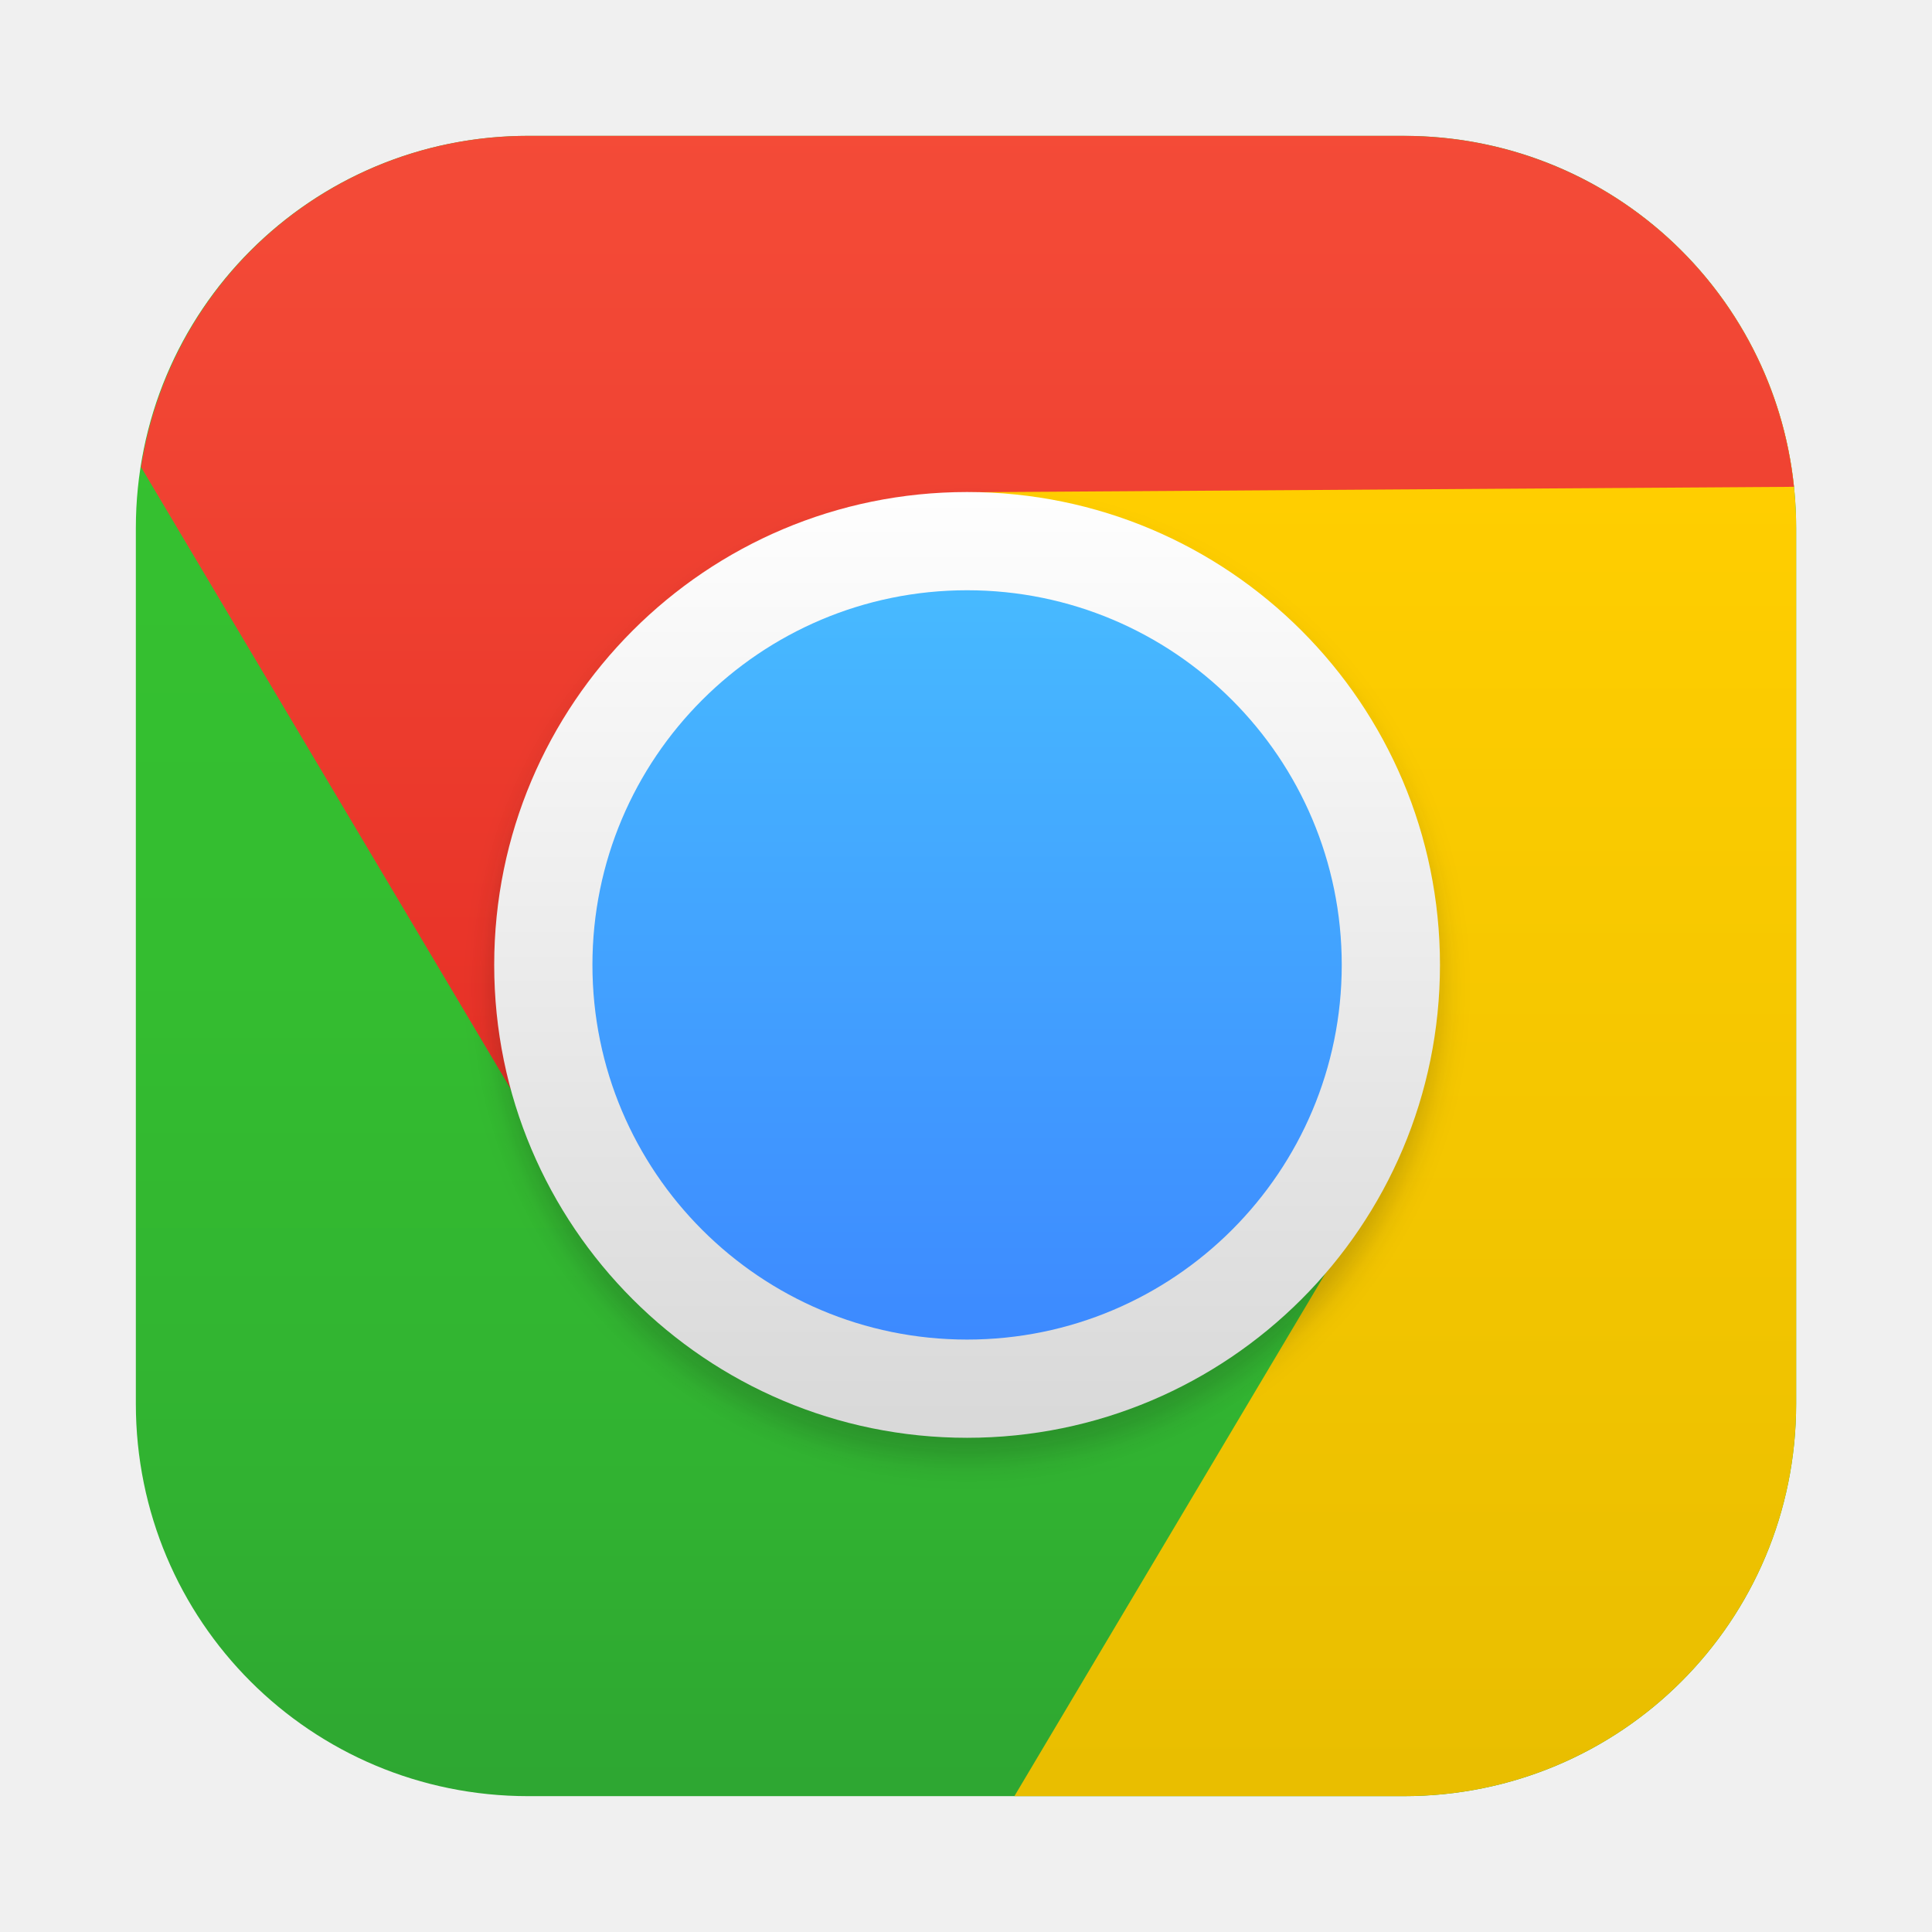
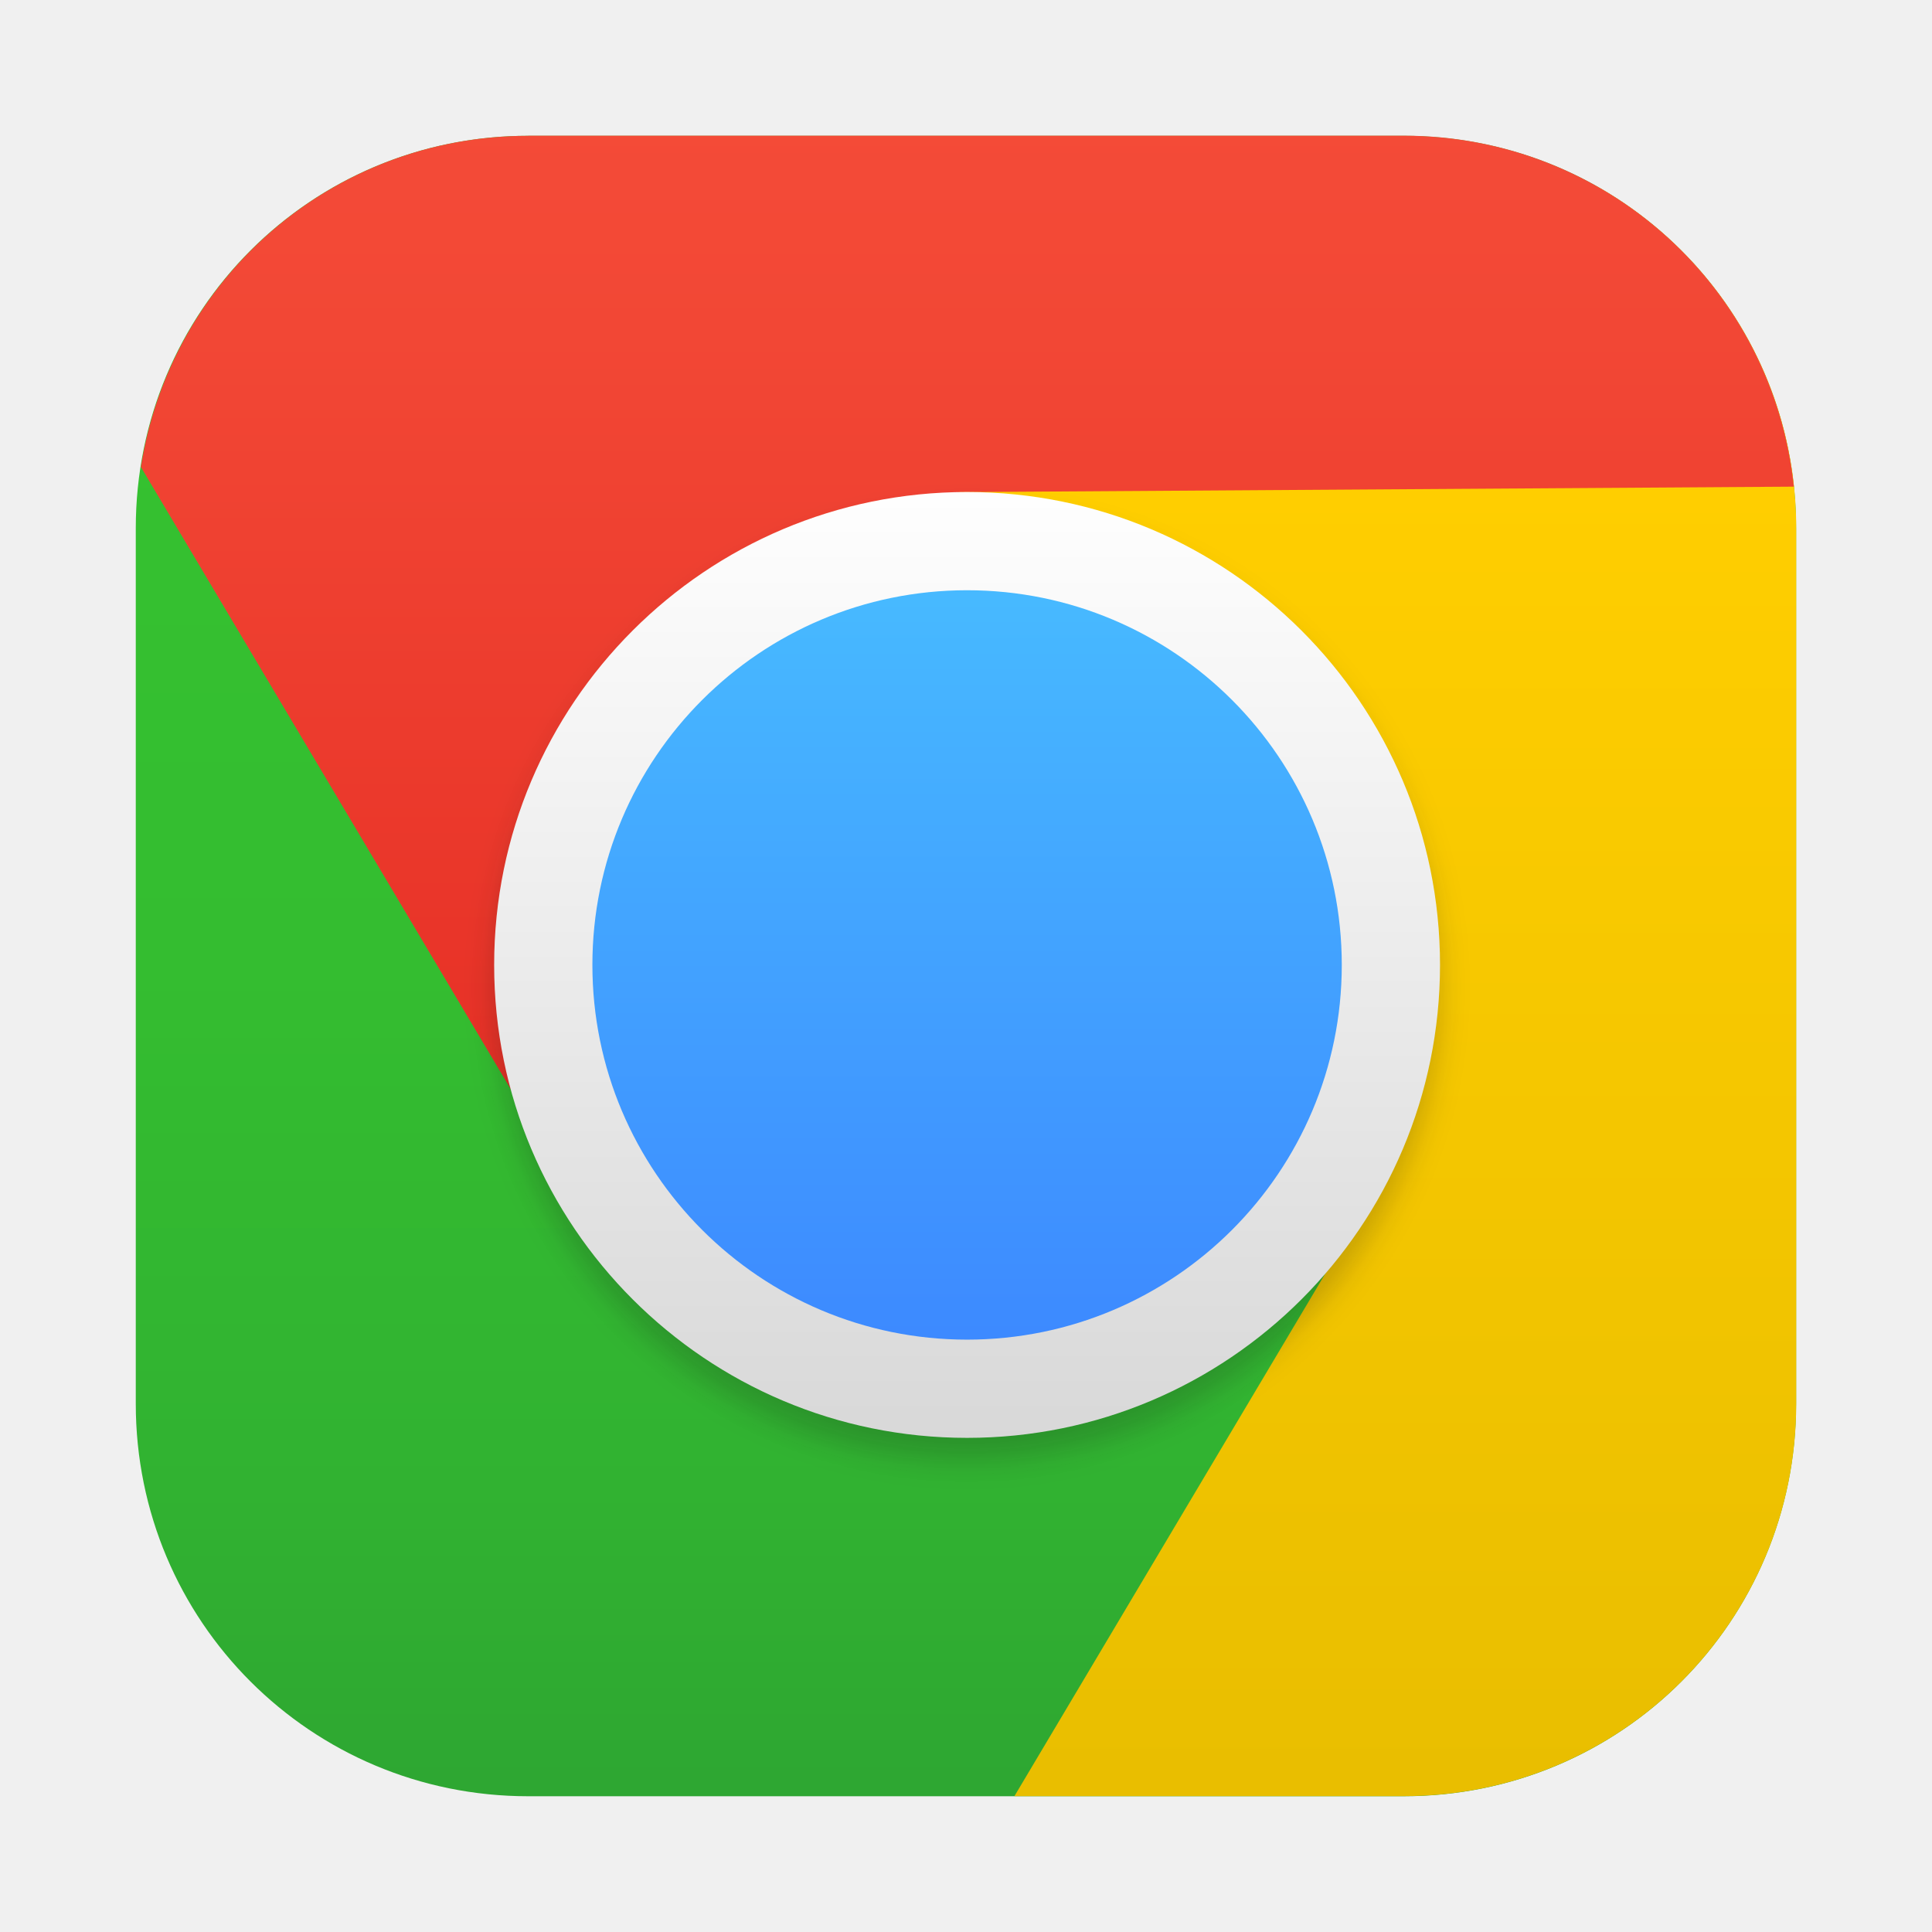
- <svg xmlns="http://www.w3.org/2000/svg" width="64" height="64" version="1.1">
+ <svg xmlns="http://www.w3.org/2000/svg" width="64" height="64" version="1.1" viewBox="0 0 16.933 16.933">
  <defs>
-     <filter id="g" x="-.036" y="-.036" width="1.072" height="1.072" color-interpolation-filters="sRGB">
-       <feGaussianBlur stdDeviation="6.51" />
-     </filter>
-     <style type="text/css" />
-     <style type="text/css" />
-     <style type="text/css" />
-     <style type="text/css" />
-     <style type="text/css" />
-     <style type="text/css" />
-     <style type="text/css" />
-     <linearGradient id="linearGradient1013" x1="17.187" x2="17.187" y1="46.737" y2="199.98" gradientTransform="matrix(.33966 0 0 .33966 -1.9663 -1.9664)" gradientUnits="userSpaceOnUse">
+     <linearGradient id="linearGradient1013" x1="17.187" x2="17.187" y1="46.737" y2="199.98" gradientTransform="matrix(.089868 0 0 .089868 17.849 7.3605)" gradientUnits="userSpaceOnUse">
      <stop stop-color="#35C130" offset="0" />
      <stop stop-color="#34BD30" offset=".348" />
      <stop stop-color="#31B231" offset=".681" />
      <stop stop-color="#2C9F32" offset="1" />
    </linearGradient>
-     <linearGradient id="linearGradient1015" x1="114.75" x2="114.75" y1="56.681" y2="188.93" gradientTransform="matrix(.36818 0 0 .36818 -4.7818 -4.8541)" gradientUnits="userSpaceOnUse">
+     <linearGradient id="linearGradient1015" x1="114.75" x2="114.75" y1="56.681" y2="188.93" gradientTransform="matrix(.097414 0 0 .097414 17.104 6.5965)" gradientUnits="userSpaceOnUse">
      <stop stop-color="#ffce00" offset="0" />
      <stop stop-color="#e6bc00" offset="1" />
    </linearGradient>
-     <linearGradient id="linearGradient1017" x1="97.425" x2="97.425" y1="-9.007" y2="209.87" gradientTransform="matrix(.33966 0 0 .33966 -1.9663 -1.9664)" gradientUnits="userSpaceOnUse">
+     <linearGradient id="linearGradient1017" x1="97.425" x2="97.425" y1="-9.007" y2="209.87" gradientTransform="matrix(.089868 0 0 .089868 17.849 7.3605)" gradientUnits="userSpaceOnUse">
      <stop stop-color="#F6503B" offset="0" />
      <stop stop-color="#F24735" offset=".217" />
      <stop stop-color="#E62F25" offset=".572" />
      <stop stop-color="#D4090D" offset="1" />
    </linearGradient>
-     <linearGradient id="linearGradient1019" x1="103.67" x2="103.67" y1="-4.662" y2="206.5" gradientTransform="matrix(.15665 0 0 .15665 16.371 16.299)" gradientUnits="userSpaceOnUse">
+     <filter id="g" x="-.036" y="-.036" width="1.072" height="1.072" color-interpolation-filters="sRGB">
+       <feGaussianBlur stdDeviation="6.51" />
+     </filter>
+     <linearGradient id="linearGradient1019" x1="103.67" x2="103.67" y1="-4.662" y2="206.5" gradientTransform="matrix(.041447 0 0 .041447 22.701 12.193)" gradientUnits="userSpaceOnUse">
      <stop stop-color="#fff" offset="0" />
      <stop stop-color="#d7d7d7" offset="1" />
    </linearGradient>
-     <linearGradient id="linearGradient1021" x1="95.97" x2="95.97" y1="2.292" y2="198.44" gradientTransform="matrix(.12411 0 0 .12411 19.626 19.553)" gradientUnits="userSpaceOnUse">
+     <linearGradient id="linearGradient1021" x1="95.97" x2="95.97" y1="2.292" y2="198.44" gradientTransform="matrix(.032837 0 0 .032837 23.562 13.054)" gradientUnits="userSpaceOnUse">
      <stop stop-color="#47B9FF" offset="0" />
      <stop stop-color="#3D8AFF" offset="1" />
    </linearGradient>
  </defs>
-   <g transform="matrix(3.7796 0 0 3.7796 71.49 11.957)" fill="#5e4aa6" stroke-width=".265">
-     <circle cx="-330.35" cy="-328.38" r="0" />
-     <circle cx="-312.11" cy="-326.25" r="0" />
-     <circle cx="-306.02" cy="-333.07" r="0" />
-     <circle cx="-308.84" cy="-326.01" r="0" />
+   <g transform="translate(-18.37 -7.8808)">
+     <path d="m23 9.071c-1.906 0-3.44 1.534-3.44 3.44v7.673c0 1.905 1.534 3.44 3.44 3.44h7.672c1.906 0 3.44-1.534 3.44-3.44v-7.673c0-1.905-1.534-3.44-3.44-3.44z" color="#000000" fill="url(#linearGradient1013)" stroke-width=".3" />
+     <path d="m32.364 9.515c-2.181 0.526-10.198 2.564-5.494 3.072 5.407 0.584 3.349 6.064 3.349 6.064l-2.958 4.972h3.412c1.906 0 3.44-1.534 3.44-3.44v-7.673c0-1.289-0.704-2.407-1.748-2.996z" fill="url(#linearGradient1015)" stroke-width=".265" />
+     <path d="m23 9.071c-1.723 0-3.138 1.255-3.395 2.903l3.714 6.248s-0.107-3.256 0.162-3.579c0.269-0.323 1.587-1.561 1.587-1.561l1.802-0.538-0.097-0.35 7.319-0.048c-0.181-1.733-1.638-3.076-3.421-3.076h-7.672z" fill="url(#linearGradient1017)" stroke-width=".3" />
+     <circle transform="matrix(.019101 0 0 .019101 17.066 6.0165)" cx="512" cy="550.36" r="216.99" color="#000000" fill="#111" filter="url(#g)" opacity=".2" stroke-width="15.683" />
+     <circle cx="26.846" cy="16.338" r="4.145" color="#000000" fill="url(#linearGradient1019)" stroke-width=".3" />
+     <circle cx="26.846" cy="16.338" r="3.284" color="#000000" fill="url(#linearGradient1021)" stroke-width=".3" />
  </g>
-   <style type="text/css">.st0{opacity:0.15;fill:#45413C;}
- 	.st1{fill:#FFE500;}
- 	.st2{fill:#EBCB00;}
- 	.st3{fill:none;stroke:#45413C;stroke-linecap:round;stroke-linejoin:round;stroke-miterlimit:10;}
- 	.st4{fill:#FFAA54;}
- 	.st5{fill:#FF8A14;}
- 	.st6{fill:#FFB0CA;stroke:#45413C;stroke-linecap:round;stroke-linejoin:round;stroke-miterlimit:10;}
- 	.st7{fill:#FF87AF;stroke:#45413C;stroke-linecap:round;stroke-linejoin:round;stroke-miterlimit:10;}
- 	.st8{fill:#FFCC99;}
- 	.st9{fill:#FFFFFF;}
- 	.st10{fill:#F0F0F0;}
- 	.st11{fill:#BF8256;}
- 	.st12{fill:#915E3A;}
- 	.st13{fill:#DEA47A;}
- 	.st14{fill:#F0D5A8;}
- 	.st15{fill:#DEBB7E;}
- 	.st16{fill:#F7E5C6;}
- 	.st17{fill:#FF8A14;stroke:#45413C;stroke-linecap:round;stroke-linejoin:round;stroke-miterlimit:10;}
- 	.st18{fill:#FFF5E3;}
- 	.st19{fill:#FFF48C;}
- 	.st20{fill:#FFFACF;}
- 	.st21{fill:#FFFCE5;}
- 	.st22{fill:#FF87AF;}
- 	.st23{fill:#FFB0CA;}
- 	.st24{fill:#FFE500;stroke:#45413C;stroke-linecap:round;stroke-linejoin:round;stroke-miterlimit:10;}
- 	.st25{fill:#9CEB60;stroke:#45413C;stroke-linecap:round;stroke-linejoin:round;stroke-miterlimit:10;}
- 	.st26{fill:#FFFACF;stroke:#45413C;stroke-linecap:round;stroke-linejoin:round;stroke-miterlimit:10;}
- 	.st27{fill:#00F5BC;stroke:#45413C;stroke-linecap:round;stroke-linejoin:round;stroke-miterlimit:10;}
- 	.st28{fill:#BF8256;stroke:#45413C;stroke-linecap:round;stroke-linejoin:round;stroke-miterlimit:10;}
- 	.st29{fill:#FFE3CF;stroke:#45413C;stroke-linecap:round;stroke-linejoin:round;stroke-miterlimit:10;}
- 	.st30{fill:#FF6242;}
- 	.st31{fill:#FF866E;}
- 	.st32{fill:none;stroke:#E04122;stroke-linecap:round;stroke-linejoin:round;stroke-miterlimit:10;}
- 	.st33{fill:#FFFEF2;stroke:#45413C;stroke-linecap:round;stroke-linejoin:round;stroke-miterlimit:10;}
- 	.st34{fill:#FF6242;stroke:#45413C;stroke-linecap:round;stroke-linejoin:round;stroke-miterlimit:10;}
- 	.st35{fill:#FFA694;}
- 	.st36{fill:#FFFFFF;stroke:#45413C;stroke-linecap:round;stroke-linejoin:round;stroke-miterlimit:10;}
- 	.st37{fill:#FFFEF2;}
- 	.st38{fill:#FF6196;}
- 	.st39{fill:#B89558;}
- 	.st40{fill:none;stroke:#915E3A;stroke-linecap:round;stroke-linejoin:round;stroke-miterlimit:10;}
- 	.st41{fill:#DEBB7E;stroke:#45413C;stroke-linecap:round;stroke-linejoin:round;stroke-miterlimit:10;}
- 	.st42{fill:#6DD627;stroke:#45413C;stroke-linecap:round;stroke-linejoin:round;stroke-miterlimit:10;}
- 	.st43{fill:#E5F8FF;}
- 	.st44{fill:#E8F4FA;}
- 	.st45{fill:#E8F4FA;stroke:#45413C;stroke-linecap:round;stroke-linejoin:round;stroke-miterlimit:10;}
- 	.st46{fill:#FFCCDD;}
- 	.st47{fill:#E5F8FF;stroke:#45413C;stroke-linecap:round;stroke-linejoin:round;stroke-miterlimit:10;}
- 	.st48{fill:#00B8F0;stroke:#45413C;stroke-linecap:round;stroke-linejoin:round;stroke-miterlimit:10;}
- 	.st49{fill:#00B8F0;}
- 	.st50{fill:#4ACFFF;}
- 	.st51{fill:#E04122;}
- 	.st52{fill:#E04122;stroke:#45413C;stroke-linecap:round;stroke-linejoin:round;stroke-miterlimit:10;}
- 	.st53{fill:#87898C;}
- 	.st54{fill:#BDBEC0;}
- 	.st55{fill:#656769;}
- 	.st56{fill:#525252;}
- 	.st57{fill:#FFF48C;stroke:#45413C;stroke-linecap:round;stroke-linejoin:round;stroke-miterlimit:10;}
- 	.st58{fill:#6DD627;}
- 	.st59{fill:#EB6D00;}
- 	.st60{fill:#46B000;}
- 	.st61{fill:#80DDFF;}
- 	.st62{fill:#DAEDF7;}
- 	.st63{fill:#BF8DF2;stroke:#45413C;stroke-linecap:round;stroke-linejoin:round;stroke-miterlimit:10;}
- 	.st64{fill:#9F5AE5;stroke:#45413C;stroke-linecap:round;stroke-linejoin:round;stroke-miterlimit:10;}
- 	.st65{fill:#C8FFA1;}
- 	.st66{fill:#E4FFD1;}
- 	.st67{fill:#9CEB60;}
- 	.st68{fill:#E5FEFF;}
- 	.st69{fill:#B8ECFF;}
- 	.st70{fill:#E0E0E0;stroke:#45413C;stroke-linecap:round;stroke-linejoin:round;stroke-miterlimit:10;}
- 	.st71{fill:#E0E0E0;}
- 	.st72{fill:none;stroke:#4F4B45;stroke-linejoin:round;stroke-miterlimit:10;}
- 	.st73{fill:none;stroke:#4F4B45;stroke-linecap:round;stroke-linejoin:round;stroke-miterlimit:10;}
- 	.st74{fill:#E0366F;stroke:#45413C;stroke-linecap:round;stroke-linejoin:round;stroke-miterlimit:10;}
- 	.st75{fill:none;stroke:#45413C;stroke-miterlimit:10;}
- 	.st76{fill:#FF866E;stroke:#45413C;stroke-linecap:round;stroke-linejoin:round;stroke-miterlimit:10;}
- 	.st77{fill:#45413C;stroke:#45413C;stroke-linecap:round;stroke-linejoin:round;stroke-miterlimit:10;}
- 	.st78{fill:#9F5AE5;}
- 	.st79{fill:#803EC2;}
- 	.st80{fill:#803EC2;stroke:#45413C;stroke-linecap:round;stroke-linejoin:round;stroke-miterlimit:10;}
- 	.st81{fill:#BF8DF2;}
- 	.st82{fill:#FFAA54;stroke:#45413C;stroke-linecap:round;stroke-linejoin:round;stroke-miterlimit:10;}
- 	.st83{fill:none;stroke:#45413C;stroke-linejoin:round;stroke-miterlimit:10;}
- 	.st84{fill:#FFCCDD;stroke:#45413C;stroke-linecap:round;stroke-linejoin:round;stroke-miterlimit:10;}
- 	.st85{fill:#FF6196;stroke:#45413C;stroke-linecap:round;stroke-linejoin:round;stroke-miterlimit:10;}
- 	.st86{fill:#FFE5EE;}
- 	.st87{fill:#F7E5C6;stroke:#45413C;stroke-linecap:round;stroke-linejoin:round;stroke-miterlimit:10;}
- 	.st88{fill:#E5FFF9;}
- 	.st89{fill:none;stroke:#45413C;stroke-width:1.006;stroke-linecap:round;stroke-linejoin:round;stroke-miterlimit:10;}
- 	.st90{fill:#4AEFF7;}
- 	.st91{fill:#A6FBFF;}
- 	.st92{fill:#E5FEFF;stroke:#45413C;stroke-linecap:round;stroke-linejoin:round;stroke-miterlimit:10;}
- 	.st93{fill:#46B000;stroke:#45413C;stroke-linecap:round;stroke-linejoin:round;stroke-miterlimit:10;}
- 	.st94{fill:#FFFFFF;stroke:#45413C;stroke-linejoin:round;stroke-miterlimit:10;}
- 	.st95{fill:#FFFFFF;stroke:#45413C;stroke-miterlimit:10;}
- 	.st96{fill:#009FD9;}
- 	.st97{fill:#00DFEB;}
- 	.st98{fill:#C0DCEB;stroke:#45413C;stroke-linecap:round;stroke-linejoin:round;stroke-miterlimit:10;}
- 	.st99{fill:#00DFEB;stroke:#45413C;stroke-linecap:round;stroke-linejoin:round;stroke-miterlimit:10;}
- 	.st100{fill:#FFE5EE;stroke:#45413C;stroke-linecap:round;stroke-linejoin:round;stroke-miterlimit:10;}
- 	.st101{fill:#8CA4B8;}
- 	.st102{fill:#ADC4D9;}
- 	.st103{fill:#656769;stroke:#45413C;stroke-linecap:round;stroke-linejoin:round;stroke-miterlimit:10;}
- 	.st104{fill:#F0F0F0;stroke:#45413C;stroke-linecap:round;stroke-linejoin:round;stroke-miterlimit:10;}
- 	.st105{fill:#C0DCEB;}
- 	.st106{fill:#45413C;}
- 	.st107{fill:#FFCABF;}
- 	.st108{fill:#87898C;stroke:#45413C;stroke-linecap:round;stroke-linejoin:round;stroke-miterlimit:10;}
- 	.st109{fill:#EBCB00;stroke:#45413C;stroke-linecap:round;stroke-linejoin:round;stroke-miterlimit:10;}</style>
-   <style type="text/css">.st0{opacity:0.15;fill:#45413C;}
- 	.st1{fill:#FFE500;}
- 	.st2{fill:#EBCB00;}
- 	.st3{fill:none;stroke:#45413C;stroke-linecap:round;stroke-linejoin:round;stroke-miterlimit:10;}
- 	.st4{fill:#FFAA54;}
- 	.st5{fill:#FF8A14;}
- 	.st6{fill:#FFB0CA;stroke:#45413C;stroke-linecap:round;stroke-linejoin:round;stroke-miterlimit:10;}
- 	.st7{fill:#FF87AF;stroke:#45413C;stroke-linecap:round;stroke-linejoin:round;stroke-miterlimit:10;}
- 	.st8{fill:#FFCC99;}
- 	.st9{fill:#FFFFFF;}
- 	.st10{fill:#F0F0F0;}
- 	.st11{fill:#BF8256;}
- 	.st12{fill:#915E3A;}
- 	.st13{fill:#DEA47A;}
- 	.st14{fill:#F0D5A8;}
- 	.st15{fill:#DEBB7E;}
- 	.st16{fill:#F7E5C6;}
- 	.st17{fill:#FF8A14;stroke:#45413C;stroke-linecap:round;stroke-linejoin:round;stroke-miterlimit:10;}
- 	.st18{fill:#FFF5E3;}
- 	.st19{fill:#FFF48C;}
- 	.st20{fill:#FFFACF;}
- 	.st21{fill:#FFFCE5;}
- 	.st22{fill:#FF87AF;}
- 	.st23{fill:#FFB0CA;}
- 	.st24{fill:#FFE500;stroke:#45413C;stroke-linecap:round;stroke-linejoin:round;stroke-miterlimit:10;}
- 	.st25{fill:#9CEB60;stroke:#45413C;stroke-linecap:round;stroke-linejoin:round;stroke-miterlimit:10;}
- 	.st26{fill:#FFFACF;stroke:#45413C;stroke-linecap:round;stroke-linejoin:round;stroke-miterlimit:10;}
- 	.st27{fill:#00F5BC;stroke:#45413C;stroke-linecap:round;stroke-linejoin:round;stroke-miterlimit:10;}
- 	.st28{fill:#BF8256;stroke:#45413C;stroke-linecap:round;stroke-linejoin:round;stroke-miterlimit:10;}
- 	.st29{fill:#FFE3CF;stroke:#45413C;stroke-linecap:round;stroke-linejoin:round;stroke-miterlimit:10;}
- 	.st30{fill:#FF6242;}
- 	.st31{fill:#FF866E;}
- 	.st32{fill:none;stroke:#E04122;stroke-linecap:round;stroke-linejoin:round;stroke-miterlimit:10;}
- 	.st33{fill:#FFFEF2;stroke:#45413C;stroke-linecap:round;stroke-linejoin:round;stroke-miterlimit:10;}
- 	.st34{fill:#FF6242;stroke:#45413C;stroke-linecap:round;stroke-linejoin:round;stroke-miterlimit:10;}
- 	.st35{fill:#FFA694;}
- 	.st36{fill:#FFFFFF;stroke:#45413C;stroke-linecap:round;stroke-linejoin:round;stroke-miterlimit:10;}
- 	.st37{fill:#FFFEF2;}
- 	.st38{fill:#FF6196;}
- 	.st39{fill:#B89558;}
- 	.st40{fill:none;stroke:#915E3A;stroke-linecap:round;stroke-linejoin:round;stroke-miterlimit:10;}
- 	.st41{fill:#DEBB7E;stroke:#45413C;stroke-linecap:round;stroke-linejoin:round;stroke-miterlimit:10;}
- 	.st42{fill:#6DD627;stroke:#45413C;stroke-linecap:round;stroke-linejoin:round;stroke-miterlimit:10;}
- 	.st43{fill:#E5F8FF;}
- 	.st44{fill:#E8F4FA;}
- 	.st45{fill:#E8F4FA;stroke:#45413C;stroke-linecap:round;stroke-linejoin:round;stroke-miterlimit:10;}
- 	.st46{fill:#FFCCDD;}
- 	.st47{fill:#E5F8FF;stroke:#45413C;stroke-linecap:round;stroke-linejoin:round;stroke-miterlimit:10;}
- 	.st48{fill:#00B8F0;stroke:#45413C;stroke-linecap:round;stroke-linejoin:round;stroke-miterlimit:10;}
- 	.st49{fill:#00B8F0;}
- 	.st50{fill:#4ACFFF;}
- 	.st51{fill:#E04122;}
- 	.st52{fill:#E04122;stroke:#45413C;stroke-linecap:round;stroke-linejoin:round;stroke-miterlimit:10;}
- 	.st53{fill:#87898C;}
- 	.st54{fill:#BDBEC0;}
- 	.st55{fill:#656769;}
- 	.st56{fill:#525252;}
- 	.st57{fill:#FFF48C;stroke:#45413C;stroke-linecap:round;stroke-linejoin:round;stroke-miterlimit:10;}
- 	.st58{fill:#6DD627;}
- 	.st59{fill:#EB6D00;}
- 	.st60{fill:#46B000;}
- 	.st61{fill:#80DDFF;}
- 	.st62{fill:#DAEDF7;}
- 	.st63{fill:#BF8DF2;stroke:#45413C;stroke-linecap:round;stroke-linejoin:round;stroke-miterlimit:10;}
- 	.st64{fill:#9F5AE5;stroke:#45413C;stroke-linecap:round;stroke-linejoin:round;stroke-miterlimit:10;}
- 	.st65{fill:#C8FFA1;}
- 	.st66{fill:#E4FFD1;}
- 	.st67{fill:#9CEB60;}
- 	.st68{fill:#E5FEFF;}
- 	.st69{fill:#B8ECFF;}
- 	.st70{fill:#E0E0E0;stroke:#45413C;stroke-linecap:round;stroke-linejoin:round;stroke-miterlimit:10;}
- 	.st71{fill:#E0E0E0;}
- 	.st72{fill:none;stroke:#4F4B45;stroke-linejoin:round;stroke-miterlimit:10;}
- 	.st73{fill:none;stroke:#4F4B45;stroke-linecap:round;stroke-linejoin:round;stroke-miterlimit:10;}
- 	.st74{fill:#E0366F;stroke:#45413C;stroke-linecap:round;stroke-linejoin:round;stroke-miterlimit:10;}
- 	.st75{fill:none;stroke:#45413C;stroke-miterlimit:10;}
- 	.st76{fill:#FF866E;stroke:#45413C;stroke-linecap:round;stroke-linejoin:round;stroke-miterlimit:10;}
- 	.st77{fill:#45413C;stroke:#45413C;stroke-linecap:round;stroke-linejoin:round;stroke-miterlimit:10;}
- 	.st78{fill:#9F5AE5;}
- 	.st79{fill:#803EC2;}
- 	.st80{fill:#803EC2;stroke:#45413C;stroke-linecap:round;stroke-linejoin:round;stroke-miterlimit:10;}
- 	.st81{fill:#BF8DF2;}
- 	.st82{fill:#FFAA54;stroke:#45413C;stroke-linecap:round;stroke-linejoin:round;stroke-miterlimit:10;}
- 	.st83{fill:none;stroke:#45413C;stroke-linejoin:round;stroke-miterlimit:10;}
- 	.st84{fill:#FFCCDD;stroke:#45413C;stroke-linecap:round;stroke-linejoin:round;stroke-miterlimit:10;}
- 	.st85{fill:#FF6196;stroke:#45413C;stroke-linecap:round;stroke-linejoin:round;stroke-miterlimit:10;}
- 	.st86{fill:#FFE5EE;}
- 	.st87{fill:#F7E5C6;stroke:#45413C;stroke-linecap:round;stroke-linejoin:round;stroke-miterlimit:10;}
- 	.st88{fill:#E5FFF9;}
- 	.st89{fill:none;stroke:#45413C;stroke-width:1.006;stroke-linecap:round;stroke-linejoin:round;stroke-miterlimit:10;}
- 	.st90{fill:#4AEFF7;}
- 	.st91{fill:#A6FBFF;}
- 	.st92{fill:#E5FEFF;stroke:#45413C;stroke-linecap:round;stroke-linejoin:round;stroke-miterlimit:10;}
- 	.st93{fill:#46B000;stroke:#45413C;stroke-linecap:round;stroke-linejoin:round;stroke-miterlimit:10;}
- 	.st94{fill:#FFFFFF;stroke:#45413C;stroke-linejoin:round;stroke-miterlimit:10;}
- 	.st95{fill:#FFFFFF;stroke:#45413C;stroke-miterlimit:10;}
- 	.st96{fill:#009FD9;}
- 	.st97{fill:#00DFEB;}
- 	.st98{fill:#C0DCEB;stroke:#45413C;stroke-linecap:round;stroke-linejoin:round;stroke-miterlimit:10;}
- 	.st99{fill:#00DFEB;stroke:#45413C;stroke-linecap:round;stroke-linejoin:round;stroke-miterlimit:10;}
- 	.st100{fill:#FFE5EE;stroke:#45413C;stroke-linecap:round;stroke-linejoin:round;stroke-miterlimit:10;}
- 	.st101{fill:#8CA4B8;}
- 	.st102{fill:#ADC4D9;}
- 	.st103{fill:#656769;stroke:#45413C;stroke-linecap:round;stroke-linejoin:round;stroke-miterlimit:10;}
- 	.st104{fill:#F0F0F0;stroke:#45413C;stroke-linecap:round;stroke-linejoin:round;stroke-miterlimit:10;}
- 	.st105{fill:#C0DCEB;}
- 	.st106{fill:#45413C;}
- 	.st107{fill:#FFCABF;}
- 	.st108{fill:#87898C;stroke:#45413C;stroke-linecap:round;stroke-linejoin:round;stroke-miterlimit:10;}
- 	.st109{fill:#EBCB00;stroke:#45413C;stroke-linecap:round;stroke-linejoin:round;stroke-miterlimit:10;}</style>
-   <style type="text/css">.st0{opacity:0.15;fill:#45413C;}
- 	.st1{fill:#FFE500;}
- 	.st2{fill:#EBCB00;}
- 	.st3{fill:none;stroke:#45413C;stroke-linecap:round;stroke-linejoin:round;stroke-miterlimit:10;}
- 	.st4{fill:#FFAA54;}
- 	.st5{fill:#FF8A14;}
- 	.st6{fill:#FFB0CA;stroke:#45413C;stroke-linecap:round;stroke-linejoin:round;stroke-miterlimit:10;}
- 	.st7{fill:#FF87AF;stroke:#45413C;stroke-linecap:round;stroke-linejoin:round;stroke-miterlimit:10;}
- 	.st8{fill:#FFCC99;}
- 	.st9{fill:#FFFFFF;}
- 	.st10{fill:#F0F0F0;}
- 	.st11{fill:#BF8256;}
- 	.st12{fill:#915E3A;}
- 	.st13{fill:#DEA47A;}
- 	.st14{fill:#F0D5A8;}
- 	.st15{fill:#DEBB7E;}
- 	.st16{fill:#F7E5C6;}
- 	.st17{fill:#FF8A14;stroke:#45413C;stroke-linecap:round;stroke-linejoin:round;stroke-miterlimit:10;}
- 	.st18{fill:#FFF5E3;}
- 	.st19{fill:#FFF48C;}
- 	.st20{fill:#FFFACF;}
- 	.st21{fill:#FFFCE5;}
- 	.st22{fill:#FF87AF;}
- 	.st23{fill:#FFB0CA;}
- 	.st24{fill:#FFE500;stroke:#45413C;stroke-linecap:round;stroke-linejoin:round;stroke-miterlimit:10;}
- 	.st25{fill:#9CEB60;stroke:#45413C;stroke-linecap:round;stroke-linejoin:round;stroke-miterlimit:10;}
- 	.st26{fill:#FFFACF;stroke:#45413C;stroke-linecap:round;stroke-linejoin:round;stroke-miterlimit:10;}
- 	.st27{fill:#00F5BC;stroke:#45413C;stroke-linecap:round;stroke-linejoin:round;stroke-miterlimit:10;}
- 	.st28{fill:#BF8256;stroke:#45413C;stroke-linecap:round;stroke-linejoin:round;stroke-miterlimit:10;}
- 	.st29{fill:#FFE3CF;stroke:#45413C;stroke-linecap:round;stroke-linejoin:round;stroke-miterlimit:10;}
- 	.st30{fill:#FF6242;}
- 	.st31{fill:#FF866E;}
- 	.st32{fill:none;stroke:#E04122;stroke-linecap:round;stroke-linejoin:round;stroke-miterlimit:10;}
- 	.st33{fill:#FFFEF2;stroke:#45413C;stroke-linecap:round;stroke-linejoin:round;stroke-miterlimit:10;}
- 	.st34{fill:#FF6242;stroke:#45413C;stroke-linecap:round;stroke-linejoin:round;stroke-miterlimit:10;}
- 	.st35{fill:#FFA694;}
- 	.st36{fill:#FFFFFF;stroke:#45413C;stroke-linecap:round;stroke-linejoin:round;stroke-miterlimit:10;}
- 	.st37{fill:#FFFEF2;}
- 	.st38{fill:#FF6196;}
- 	.st39{fill:#B89558;}
- 	.st40{fill:none;stroke:#915E3A;stroke-linecap:round;stroke-linejoin:round;stroke-miterlimit:10;}
- 	.st41{fill:#DEBB7E;stroke:#45413C;stroke-linecap:round;stroke-linejoin:round;stroke-miterlimit:10;}
- 	.st42{fill:#6DD627;stroke:#45413C;stroke-linecap:round;stroke-linejoin:round;stroke-miterlimit:10;}
- 	.st43{fill:#E5F8FF;}
- 	.st44{fill:#E8F4FA;}
- 	.st45{fill:#E8F4FA;stroke:#45413C;stroke-linecap:round;stroke-linejoin:round;stroke-miterlimit:10;}
- 	.st46{fill:#FFCCDD;}
- 	.st47{fill:#E5F8FF;stroke:#45413C;stroke-linecap:round;stroke-linejoin:round;stroke-miterlimit:10;}
- 	.st48{fill:#00B8F0;stroke:#45413C;stroke-linecap:round;stroke-linejoin:round;stroke-miterlimit:10;}
- 	.st49{fill:#00B8F0;}
- 	.st50{fill:#4ACFFF;}
- 	.st51{fill:#E04122;}
- 	.st52{fill:#E04122;stroke:#45413C;stroke-linecap:round;stroke-linejoin:round;stroke-miterlimit:10;}
- 	.st53{fill:#87898C;}
- 	.st54{fill:#BDBEC0;}
- 	.st55{fill:#656769;}
- 	.st56{fill:#525252;}
- 	.st57{fill:#FFF48C;stroke:#45413C;stroke-linecap:round;stroke-linejoin:round;stroke-miterlimit:10;}
- 	.st58{fill:#6DD627;}
- 	.st59{fill:#EB6D00;}
- 	.st60{fill:#46B000;}
- 	.st61{fill:#80DDFF;}
- 	.st62{fill:#DAEDF7;}
- 	.st63{fill:#BF8DF2;stroke:#45413C;stroke-linecap:round;stroke-linejoin:round;stroke-miterlimit:10;}
- 	.st64{fill:#9F5AE5;stroke:#45413C;stroke-linecap:round;stroke-linejoin:round;stroke-miterlimit:10;}
- 	.st65{fill:#C8FFA1;}
- 	.st66{fill:#E4FFD1;}
- 	.st67{fill:#9CEB60;}
- 	.st68{fill:#E5FEFF;}
- 	.st69{fill:#B8ECFF;}
- 	.st70{fill:#E0E0E0;stroke:#45413C;stroke-linecap:round;stroke-linejoin:round;stroke-miterlimit:10;}
- 	.st71{fill:#E0E0E0;}
- 	.st72{fill:none;stroke:#4F4B45;stroke-linejoin:round;stroke-miterlimit:10;}
- 	.st73{fill:none;stroke:#4F4B45;stroke-linecap:round;stroke-linejoin:round;stroke-miterlimit:10;}
- 	.st74{fill:#E0366F;stroke:#45413C;stroke-linecap:round;stroke-linejoin:round;stroke-miterlimit:10;}
- 	.st75{fill:none;stroke:#45413C;stroke-miterlimit:10;}
- 	.st76{fill:#FF866E;stroke:#45413C;stroke-linecap:round;stroke-linejoin:round;stroke-miterlimit:10;}
- 	.st77{fill:#45413C;stroke:#45413C;stroke-linecap:round;stroke-linejoin:round;stroke-miterlimit:10;}
- 	.st78{fill:#9F5AE5;}
- 	.st79{fill:#803EC2;}
- 	.st80{fill:#803EC2;stroke:#45413C;stroke-linecap:round;stroke-linejoin:round;stroke-miterlimit:10;}
- 	.st81{fill:#BF8DF2;}
- 	.st82{fill:#FFAA54;stroke:#45413C;stroke-linecap:round;stroke-linejoin:round;stroke-miterlimit:10;}
- 	.st83{fill:none;stroke:#45413C;stroke-linejoin:round;stroke-miterlimit:10;}
- 	.st84{fill:#FFCCDD;stroke:#45413C;stroke-linecap:round;stroke-linejoin:round;stroke-miterlimit:10;}
- 	.st85{fill:#FF6196;stroke:#45413C;stroke-linecap:round;stroke-linejoin:round;stroke-miterlimit:10;}
- 	.st86{fill:#FFE5EE;}
- 	.st87{fill:#F7E5C6;stroke:#45413C;stroke-linecap:round;stroke-linejoin:round;stroke-miterlimit:10;}
- 	.st88{fill:#E5FFF9;}
- 	.st89{fill:none;stroke:#45413C;stroke-width:1.006;stroke-linecap:round;stroke-linejoin:round;stroke-miterlimit:10;}
- 	.st90{fill:#4AEFF7;}
- 	.st91{fill:#A6FBFF;}
- 	.st92{fill:#E5FEFF;stroke:#45413C;stroke-linecap:round;stroke-linejoin:round;stroke-miterlimit:10;}
- 	.st93{fill:#46B000;stroke:#45413C;stroke-linecap:round;stroke-linejoin:round;stroke-miterlimit:10;}
- 	.st94{fill:#FFFFFF;stroke:#45413C;stroke-linejoin:round;stroke-miterlimit:10;}
- 	.st95{fill:#FFFFFF;stroke:#45413C;stroke-miterlimit:10;}
- 	.st96{fill:#009FD9;}
- 	.st97{fill:#00DFEB;}
- 	.st98{fill:#C0DCEB;stroke:#45413C;stroke-linecap:round;stroke-linejoin:round;stroke-miterlimit:10;}
- 	.st99{fill:#00DFEB;stroke:#45413C;stroke-linecap:round;stroke-linejoin:round;stroke-miterlimit:10;}
- 	.st100{fill:#FFE5EE;stroke:#45413C;stroke-linecap:round;stroke-linejoin:round;stroke-miterlimit:10;}
- 	.st101{fill:#8CA4B8;}
- 	.st102{fill:#ADC4D9;}
- 	.st103{fill:#656769;stroke:#45413C;stroke-linecap:round;stroke-linejoin:round;stroke-miterlimit:10;}
- 	.st104{fill:#F0F0F0;stroke:#45413C;stroke-linecap:round;stroke-linejoin:round;stroke-miterlimit:10;}
- 	.st105{fill:#C0DCEB;}
- 	.st106{fill:#45413C;}
- 	.st107{fill:#FFCABF;}
- 	.st108{fill:#87898C;stroke:#45413C;stroke-linecap:round;stroke-linejoin:round;stroke-miterlimit:10;}
- 	.st109{fill:#EBCB00;stroke:#45413C;stroke-linecap:round;stroke-linejoin:round;stroke-miterlimit:10;}</style>
-   <style type="text/css">.st0{opacity:0.15;fill:#45413C;}
- 	.st1{fill:#FFE500;}
- 	.st2{fill:#EBCB00;}
- 	.st3{fill:none;stroke:#45413C;stroke-linecap:round;stroke-linejoin:round;stroke-miterlimit:10;}
- 	.st4{fill:#FFAA54;}
- 	.st5{fill:#FF8A14;}
- 	.st6{fill:#FFB0CA;stroke:#45413C;stroke-linecap:round;stroke-linejoin:round;stroke-miterlimit:10;}
- 	.st7{fill:#FF87AF;stroke:#45413C;stroke-linecap:round;stroke-linejoin:round;stroke-miterlimit:10;}
- 	.st8{fill:#FFCC99;}
- 	.st9{fill:#FFFFFF;}
- 	.st10{fill:#F0F0F0;}
- 	.st11{fill:#BF8256;}
- 	.st12{fill:#915E3A;}
- 	.st13{fill:#DEA47A;}
- 	.st14{fill:#F0D5A8;}
- 	.st15{fill:#DEBB7E;}
- 	.st16{fill:#F7E5C6;}
- 	.st17{fill:#FF8A14;stroke:#45413C;stroke-linecap:round;stroke-linejoin:round;stroke-miterlimit:10;}
- 	.st18{fill:#FFF5E3;}
- 	.st19{fill:#FFF48C;}
- 	.st20{fill:#FFFACF;}
- 	.st21{fill:#FFFCE5;}
- 	.st22{fill:#FF87AF;}
- 	.st23{fill:#FFB0CA;}
- 	.st24{fill:#FFE500;stroke:#45413C;stroke-linecap:round;stroke-linejoin:round;stroke-miterlimit:10;}
- 	.st25{fill:#9CEB60;stroke:#45413C;stroke-linecap:round;stroke-linejoin:round;stroke-miterlimit:10;}
- 	.st26{fill:#FFFACF;stroke:#45413C;stroke-linecap:round;stroke-linejoin:round;stroke-miterlimit:10;}
- 	.st27{fill:#00F5BC;stroke:#45413C;stroke-linecap:round;stroke-linejoin:round;stroke-miterlimit:10;}
- 	.st28{fill:#BF8256;stroke:#45413C;stroke-linecap:round;stroke-linejoin:round;stroke-miterlimit:10;}
- 	.st29{fill:#FFE3CF;stroke:#45413C;stroke-linecap:round;stroke-linejoin:round;stroke-miterlimit:10;}
- 	.st30{fill:#FF6242;}
- 	.st31{fill:#FF866E;}
- 	.st32{fill:none;stroke:#E04122;stroke-linecap:round;stroke-linejoin:round;stroke-miterlimit:10;}
- 	.st33{fill:#FFFEF2;stroke:#45413C;stroke-linecap:round;stroke-linejoin:round;stroke-miterlimit:10;}
- 	.st34{fill:#FF6242;stroke:#45413C;stroke-linecap:round;stroke-linejoin:round;stroke-miterlimit:10;}
- 	.st35{fill:#FFA694;}
- 	.st36{fill:#FFFFFF;stroke:#45413C;stroke-linecap:round;stroke-linejoin:round;stroke-miterlimit:10;}
- 	.st37{fill:#FFFEF2;}
- 	.st38{fill:#FF6196;}
- 	.st39{fill:#B89558;}
- 	.st40{fill:none;stroke:#915E3A;stroke-linecap:round;stroke-linejoin:round;stroke-miterlimit:10;}
- 	.st41{fill:#DEBB7E;stroke:#45413C;stroke-linecap:round;stroke-linejoin:round;stroke-miterlimit:10;}
- 	.st42{fill:#6DD627;stroke:#45413C;stroke-linecap:round;stroke-linejoin:round;stroke-miterlimit:10;}
- 	.st43{fill:#E5F8FF;}
- 	.st44{fill:#E8F4FA;}
- 	.st45{fill:#E8F4FA;stroke:#45413C;stroke-linecap:round;stroke-linejoin:round;stroke-miterlimit:10;}
- 	.st46{fill:#FFCCDD;}
- 	.st47{fill:#E5F8FF;stroke:#45413C;stroke-linecap:round;stroke-linejoin:round;stroke-miterlimit:10;}
- 	.st48{fill:#00B8F0;stroke:#45413C;stroke-linecap:round;stroke-linejoin:round;stroke-miterlimit:10;}
- 	.st49{fill:#00B8F0;}
- 	.st50{fill:#4ACFFF;}
- 	.st51{fill:#E04122;}
- 	.st52{fill:#E04122;stroke:#45413C;stroke-linecap:round;stroke-linejoin:round;stroke-miterlimit:10;}
- 	.st53{fill:#87898C;}
- 	.st54{fill:#BDBEC0;}
- 	.st55{fill:#656769;}
- 	.st56{fill:#525252;}
- 	.st57{fill:#FFF48C;stroke:#45413C;stroke-linecap:round;stroke-linejoin:round;stroke-miterlimit:10;}
- 	.st58{fill:#6DD627;}
- 	.st59{fill:#EB6D00;}
- 	.st60{fill:#46B000;}
- 	.st61{fill:#80DDFF;}
- 	.st62{fill:#DAEDF7;}
- 	.st63{fill:#BF8DF2;stroke:#45413C;stroke-linecap:round;stroke-linejoin:round;stroke-miterlimit:10;}
- 	.st64{fill:#9F5AE5;stroke:#45413C;stroke-linecap:round;stroke-linejoin:round;stroke-miterlimit:10;}
- 	.st65{fill:#C8FFA1;}
- 	.st66{fill:#E4FFD1;}
- 	.st67{fill:#9CEB60;}
- 	.st68{fill:#E5FEFF;}
- 	.st69{fill:#B8ECFF;}
- 	.st70{fill:#E0E0E0;stroke:#45413C;stroke-linecap:round;stroke-linejoin:round;stroke-miterlimit:10;}
- 	.st71{fill:#E0E0E0;}
- 	.st72{fill:none;stroke:#4F4B45;stroke-linejoin:round;stroke-miterlimit:10;}
- 	.st73{fill:none;stroke:#4F4B45;stroke-linecap:round;stroke-linejoin:round;stroke-miterlimit:10;}
- 	.st74{fill:#E0366F;stroke:#45413C;stroke-linecap:round;stroke-linejoin:round;stroke-miterlimit:10;}
- 	.st75{fill:none;stroke:#45413C;stroke-miterlimit:10;}
- 	.st76{fill:#FF866E;stroke:#45413C;stroke-linecap:round;stroke-linejoin:round;stroke-miterlimit:10;}
- 	.st77{fill:#45413C;stroke:#45413C;stroke-linecap:round;stroke-linejoin:round;stroke-miterlimit:10;}
- 	.st78{fill:#9F5AE5;}
- 	.st79{fill:#803EC2;}
- 	.st80{fill:#803EC2;stroke:#45413C;stroke-linecap:round;stroke-linejoin:round;stroke-miterlimit:10;}
- 	.st81{fill:#BF8DF2;}
- 	.st82{fill:#FFAA54;stroke:#45413C;stroke-linecap:round;stroke-linejoin:round;stroke-miterlimit:10;}
- 	.st83{fill:none;stroke:#45413C;stroke-linejoin:round;stroke-miterlimit:10;}
- 	.st84{fill:#FFCCDD;stroke:#45413C;stroke-linecap:round;stroke-linejoin:round;stroke-miterlimit:10;}
- 	.st85{fill:#FF6196;stroke:#45413C;stroke-linecap:round;stroke-linejoin:round;stroke-miterlimit:10;}
- 	.st86{fill:#FFE5EE;}
- 	.st87{fill:#F7E5C6;stroke:#45413C;stroke-linecap:round;stroke-linejoin:round;stroke-miterlimit:10;}
- 	.st88{fill:#E5FFF9;}
- 	.st89{fill:none;stroke:#45413C;stroke-width:1.006;stroke-linecap:round;stroke-linejoin:round;stroke-miterlimit:10;}
- 	.st90{fill:#4AEFF7;}
- 	.st91{fill:#A6FBFF;}
- 	.st92{fill:#E5FEFF;stroke:#45413C;stroke-linecap:round;stroke-linejoin:round;stroke-miterlimit:10;}
- 	.st93{fill:#46B000;stroke:#45413C;stroke-linecap:round;stroke-linejoin:round;stroke-miterlimit:10;}
- 	.st94{fill:#FFFFFF;stroke:#45413C;stroke-linejoin:round;stroke-miterlimit:10;}
- 	.st95{fill:#FFFFFF;stroke:#45413C;stroke-miterlimit:10;}
- 	.st96{fill:#009FD9;}
- 	.st97{fill:#00DFEB;}
- 	.st98{fill:#C0DCEB;stroke:#45413C;stroke-linecap:round;stroke-linejoin:round;stroke-miterlimit:10;}
- 	.st99{fill:#00DFEB;stroke:#45413C;stroke-linecap:round;stroke-linejoin:round;stroke-miterlimit:10;}
- 	.st100{fill:#FFE5EE;stroke:#45413C;stroke-linecap:round;stroke-linejoin:round;stroke-miterlimit:10;}
- 	.st101{fill:#8CA4B8;}
- 	.st102{fill:#ADC4D9;}
- 	.st103{fill:#656769;stroke:#45413C;stroke-linecap:round;stroke-linejoin:round;stroke-miterlimit:10;}
- 	.st104{fill:#F0F0F0;stroke:#45413C;stroke-linecap:round;stroke-linejoin:round;stroke-miterlimit:10;}
- 	.st105{fill:#C0DCEB;}
- 	.st106{fill:#45413C;}
- 	.st107{fill:#FFCABF;}
- 	.st108{fill:#87898C;stroke:#45413C;stroke-linecap:round;stroke-linejoin:round;stroke-miterlimit:10;}
- 	.st109{fill:#EBCB00;stroke:#45413C;stroke-linecap:round;stroke-linejoin:round;stroke-miterlimit:10;}</style>
-   <path d="m17.502 4.5c-7.203 0-13.002 5.798-13.002 13v29c0 7.202 5.799 13 13.002 13h28.996c7.203 0 13.002-5.798 13.002-13v-29c0-7.202-5.799-13-13.002-13z" color="#000000" fill="url(#linearGradient1013)" stroke-width="1.132" />
-   <path d="m52.893 6.178c-8.244 1.987-38.543 9.69-20.766 11.611 20.434 2.209 12.656 22.92 12.656 22.92l-11.18 18.791h12.895c7.203 0 13.002-5.798 13.002-13v-29c0-4.873-2.659-9.096-6.607-11.322z" fill="url(#linearGradient1015)" />
-   <path d="m17.502 4.5c-6.511 0-11.86 4.743-12.83 10.973l14.037 23.613s-0.406-12.305 0.611-13.525c1.017-1.22 6-5.898 6-5.898l6.812-2.033-0.367-1.322 27.662-0.182c-0.683-6.55-6.192-11.625-12.93-11.625h-28.996z" fill="url(#linearGradient1017)" stroke-width="1.132" />
-   <circle transform="matrix(.072192 0 0 .072192 -4.9262 -7.046)" cx="512" cy="550.36" r="216.99" color="#000000" fill="#111" filter="url(#g)" opacity=".2" stroke-width="15.683" />
-   <circle cx="32.036" cy="31.964" r="15.665" color="#000000" fill="url(#linearGradient1019)" stroke-width="1.132" />
-   <circle cx="32.036" cy="31.964" r="12.411" color="#000000" fill="url(#linearGradient1021)" stroke-width="1.132" />
</svg>
